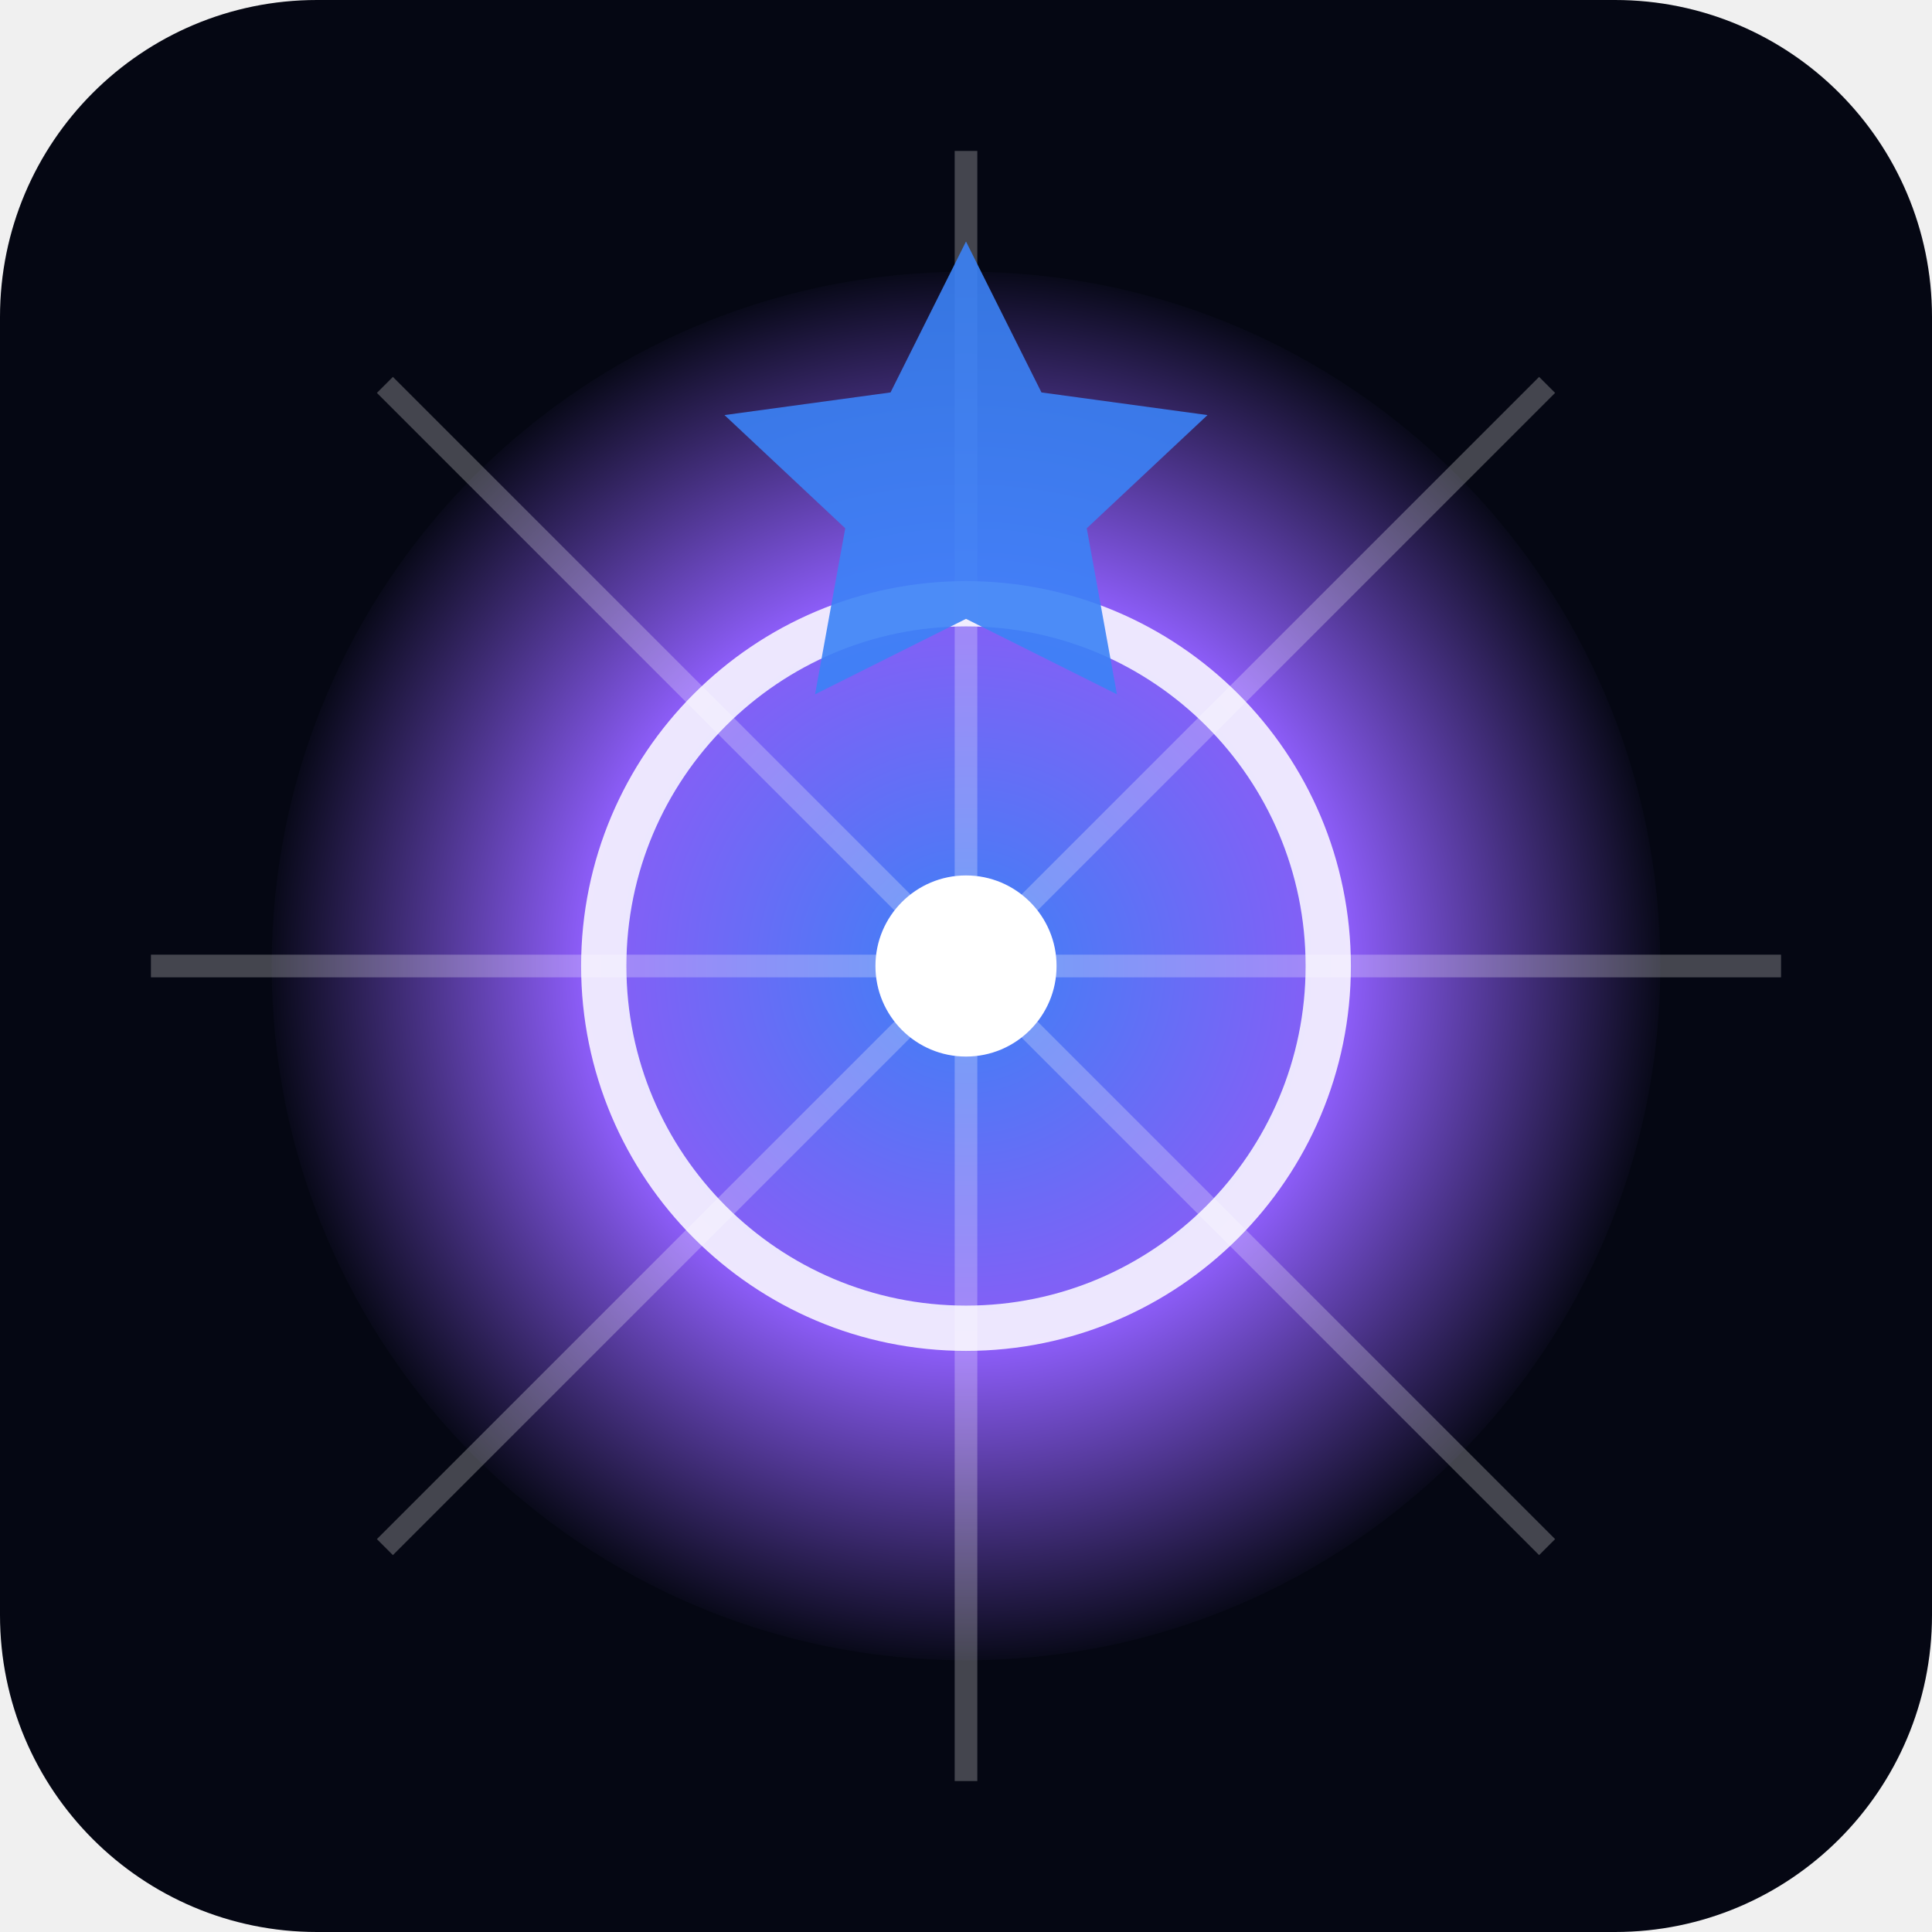
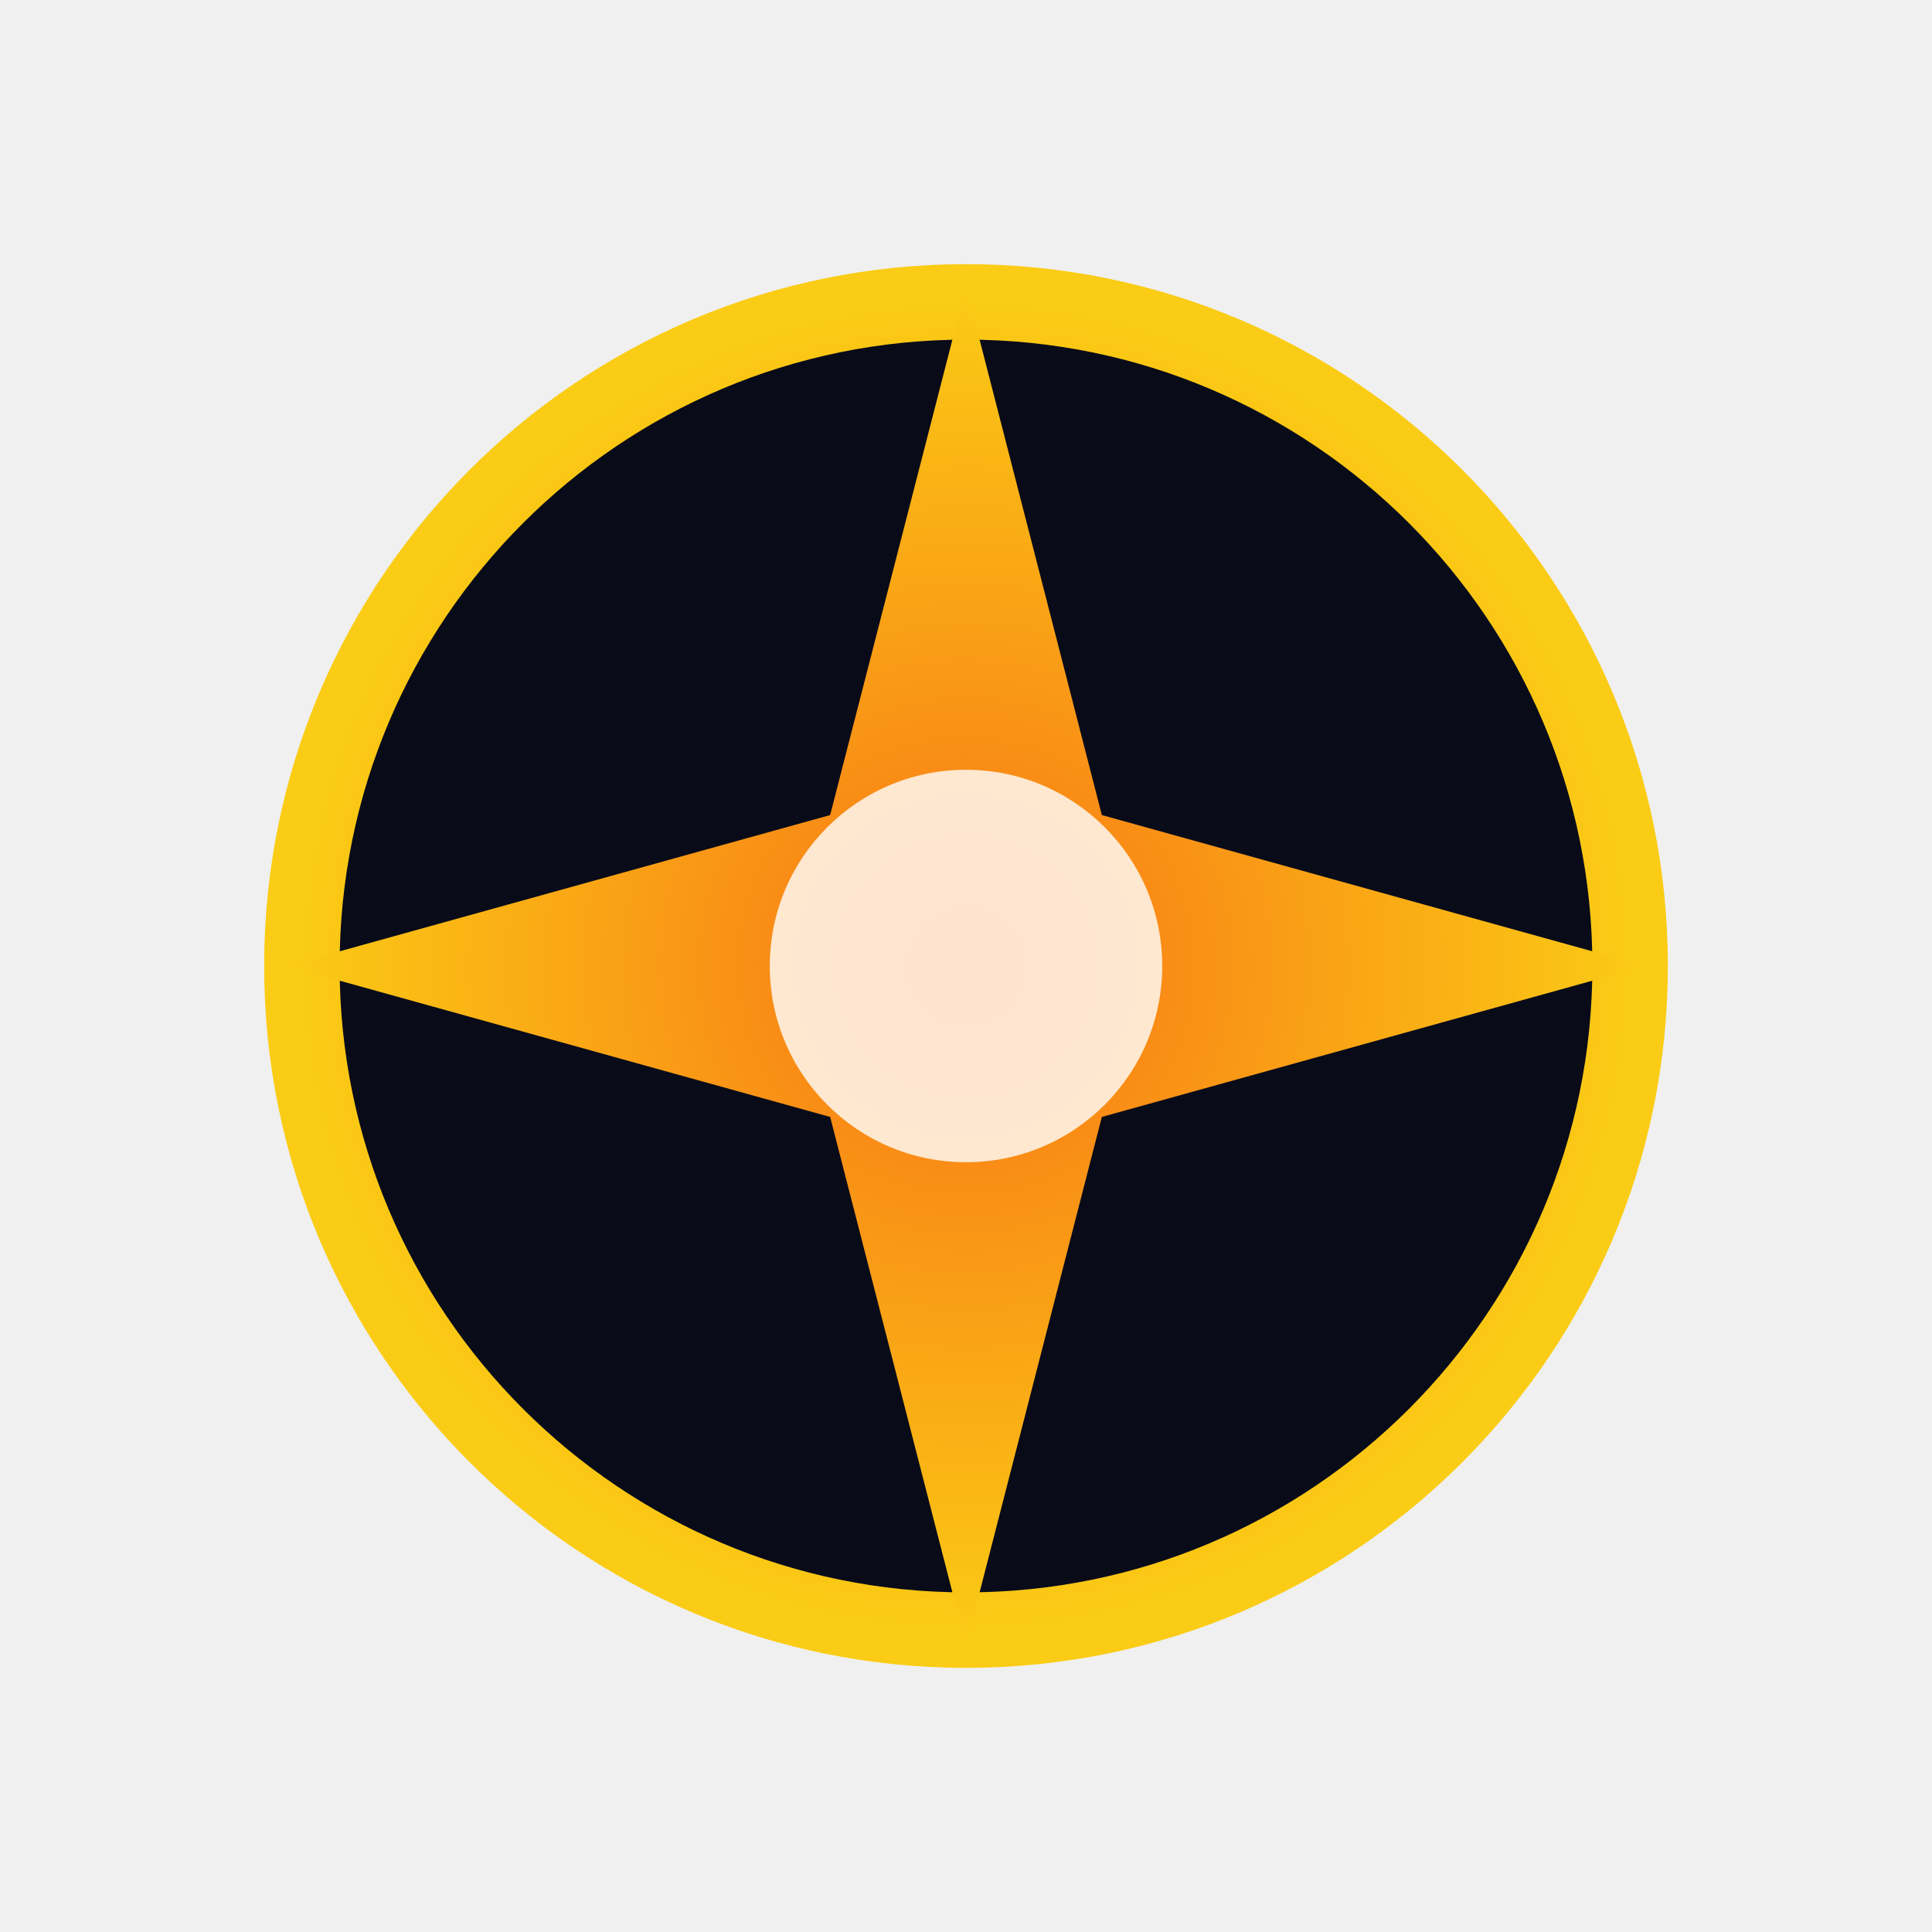
<svg xmlns="http://www.w3.org/2000/svg" viewBox="0 0 256 256">
  <defs>
    <radialGradient id="g">
-       <stop stop-color="#3B82F6" />
-       <stop offset=".55" stop-color="#8B5CF6" />
-       <stop offset="1" stop-color="#050713" />
+       <stop stop-color="#F97316" />
+       <stop offset="1" stop-color="#FACC15" />
    </radialGradient>
  </defs>
-   <rect width="256" height="256" rx="42" fill="#050713" />
-   <circle cx="128" cy="128" r="92" fill="url(#g)" />
-   <path d="M128 20v216M20 128h216M51 51l154 154M205 51L51 205" stroke="#fff" stroke-opacity=".25" stroke-width="3" />
-   <circle cx="128" cy="128" r="48" fill="none" stroke="#fff" stroke-width="6" opacity=".85" />
-   <circle cx="128" cy="128" r="12" fill="#fff" />
-   <path d="M128 32l10 20 22 3-16 15 4 22-20-10-20 10 4-22-16-15 22-3z" fill="#3B82F6" opacity=".9" />
+   <circle cx="128" cy="128" r="88" fill="#090B18" stroke="url(#g)" stroke-width="10" />
+   <path d="M128 38 L146 108 L218 128 L146 148 L128 218 L110 148 L38 128 L110 108 Z" fill="url(#g)">
+     <animateTransform attributeName="transform" type="rotate" from="0 128 128" to="360 128 128" dur="2.9s" repeatCount="indefinite" />
+   </path>
+   <circle cx="128" cy="128" r="26" fill="#fff" opacity=".8">
+     <animate attributeName="opacity" values=".35;.9;.35" dur="1.1s" repeatCount="indefinite" />
+   </circle>
</svg>
